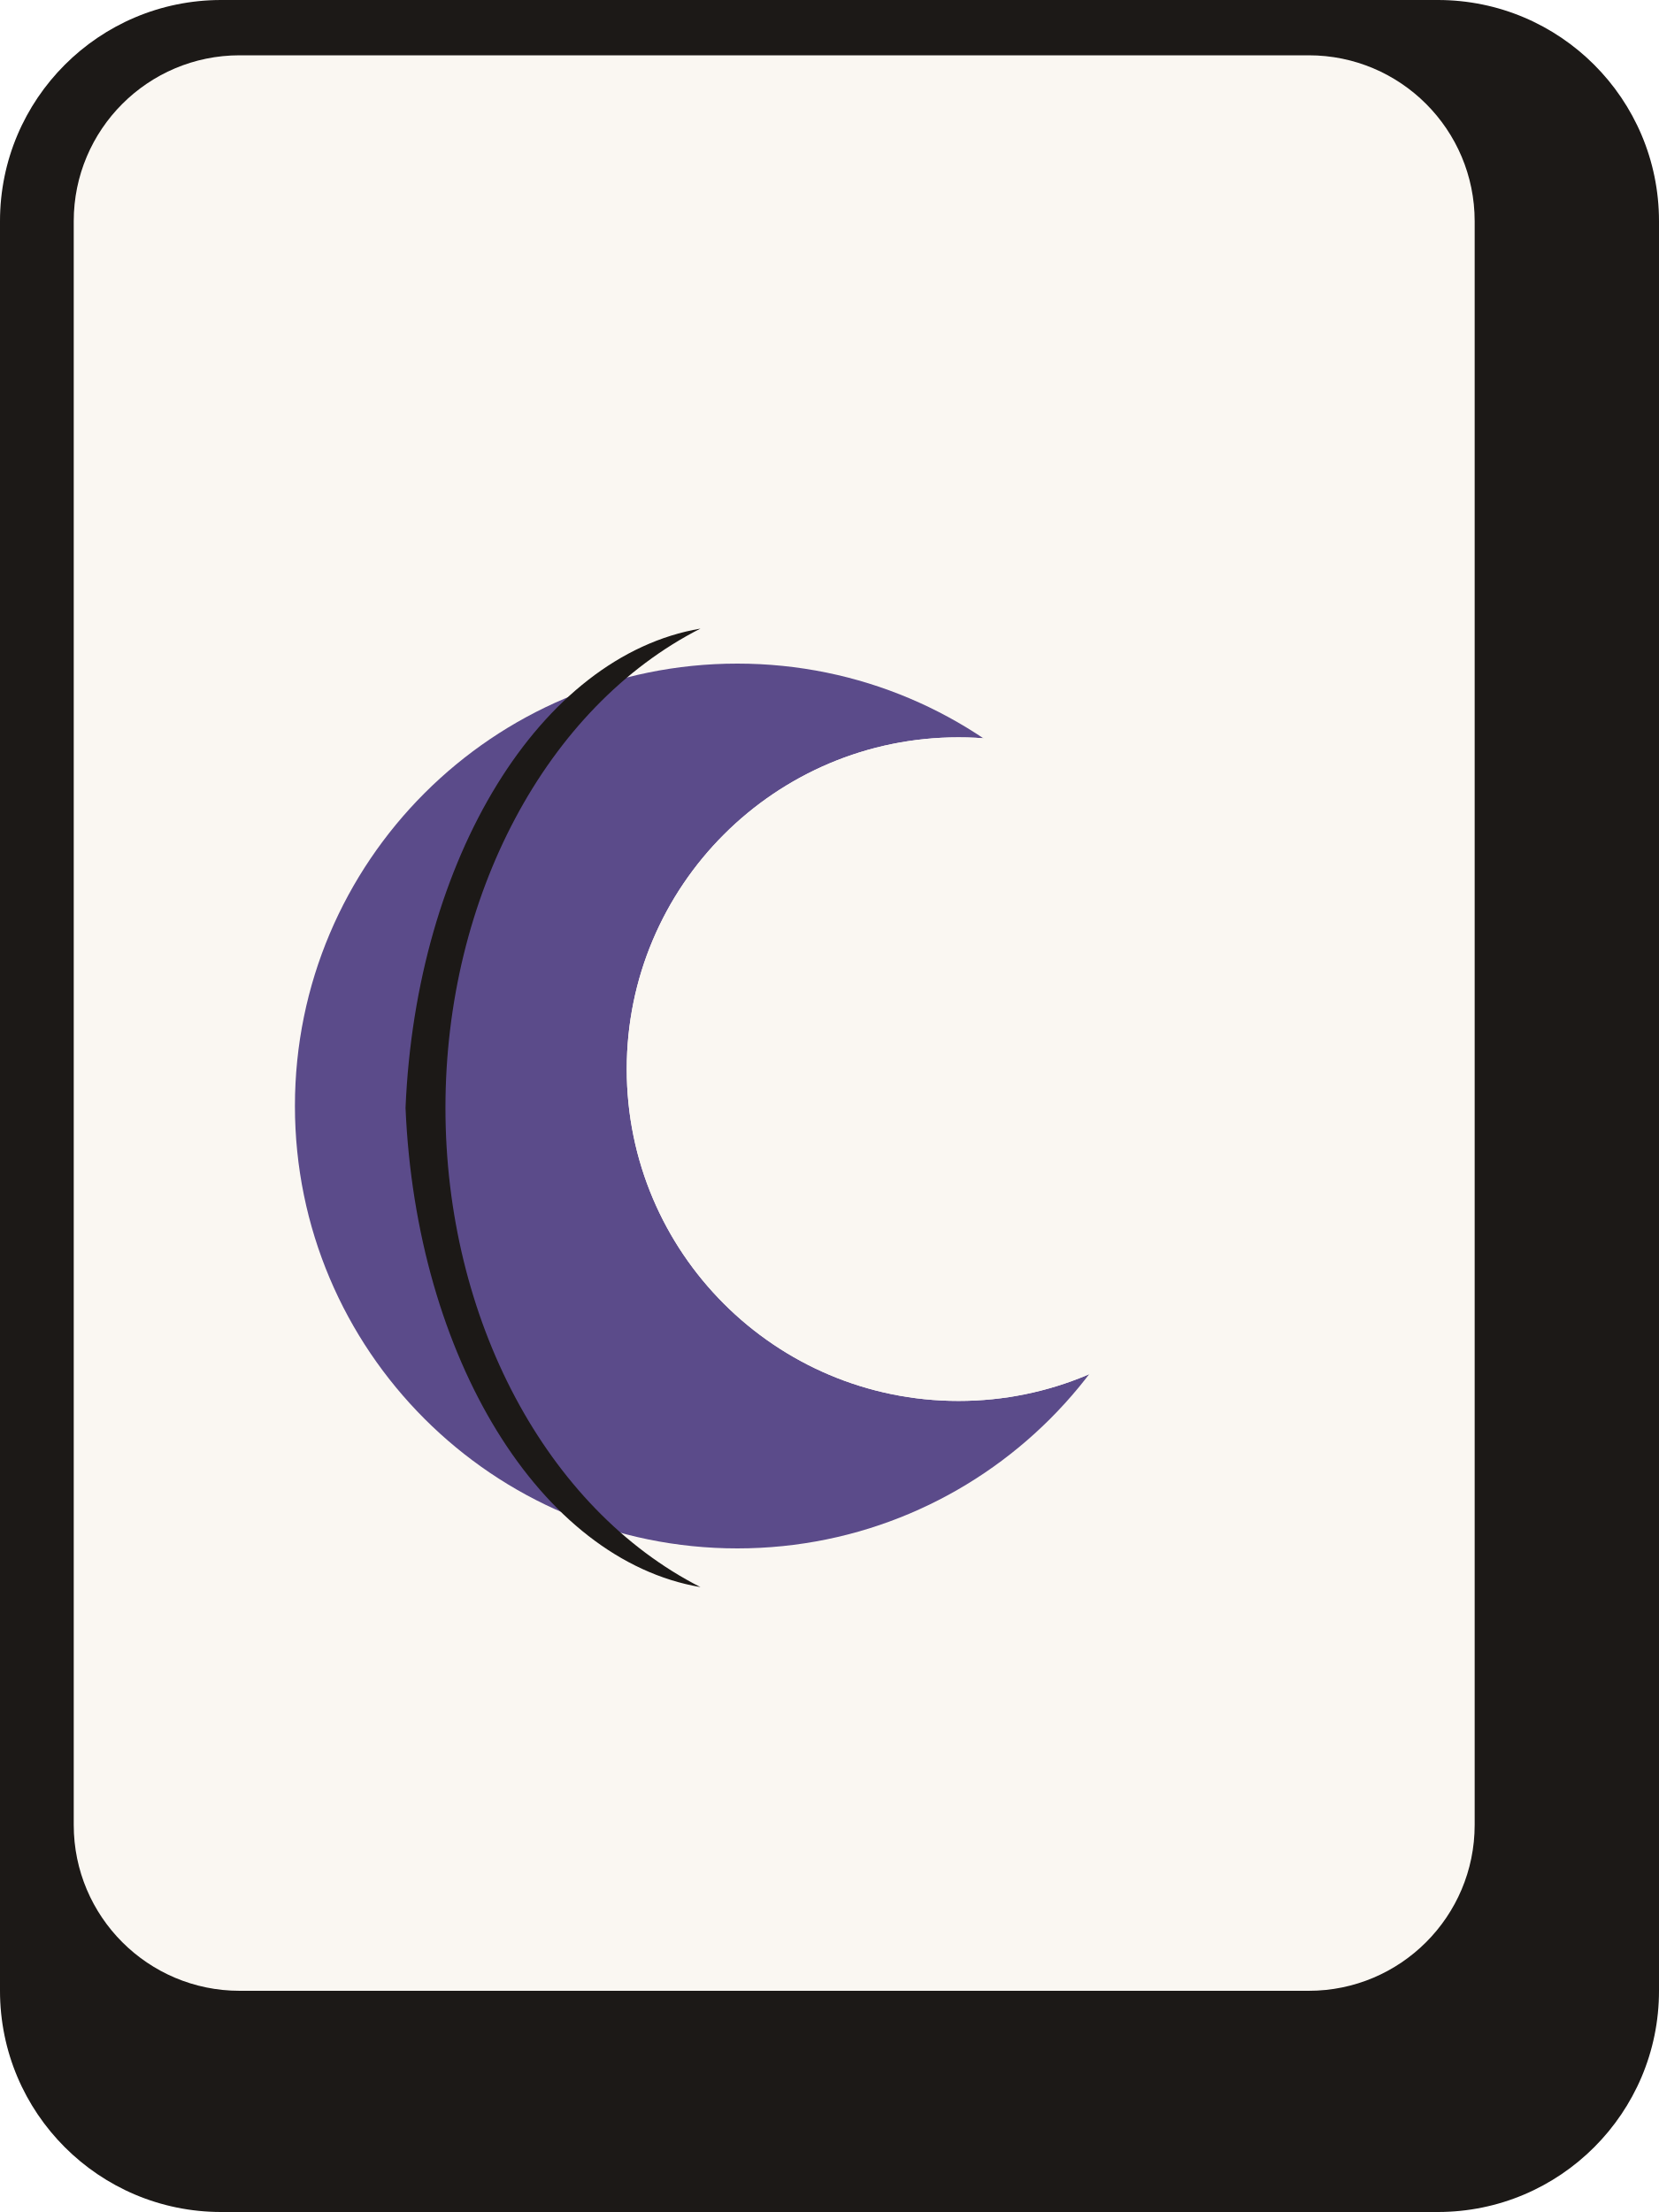
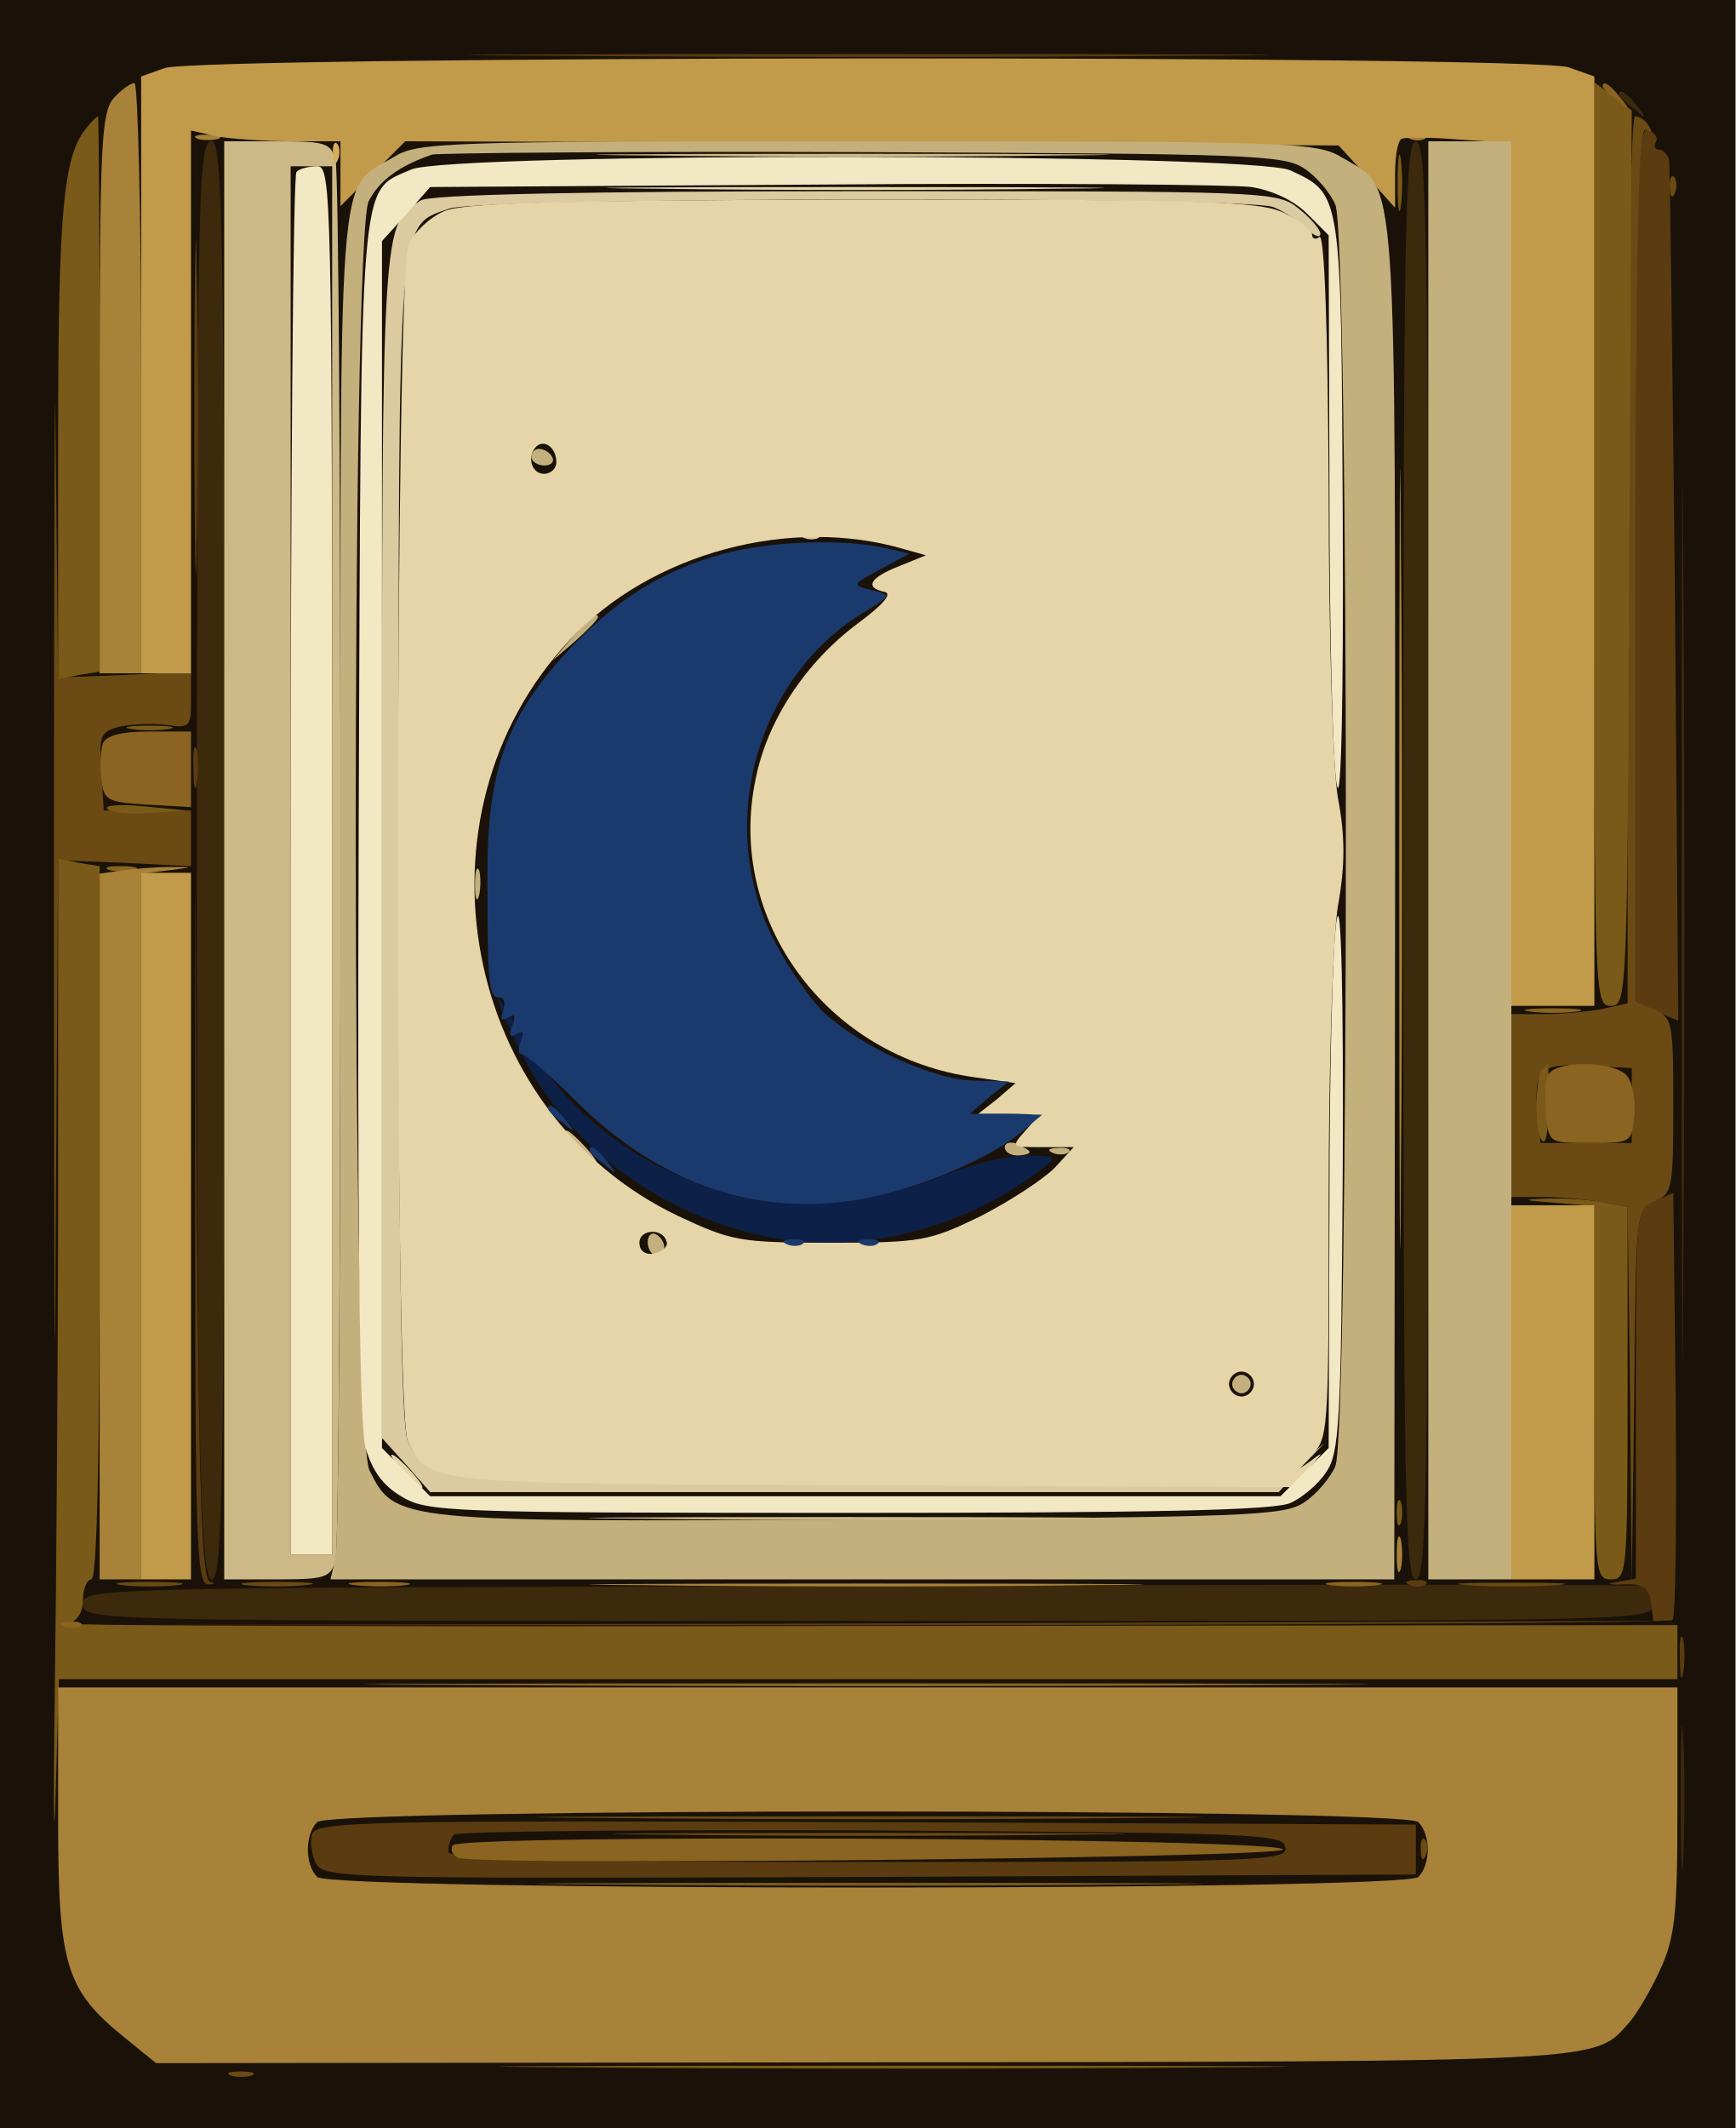
- <svg xmlns="http://www.w3.org/2000/svg" viewBox="0 0 90 120" width="90" height="120">
-   <rect width="90" height="120" rx="12" fill="#1C1917" />
-   <rect x="4" y="3" width="76" height="105" rx="9" fill="#FAF7F2" />
-   <circle cx="40" cy="60" r="24" fill="#5B4B8A" />
-   <circle cx="52" cy="58" r="18" fill="#FAF7F2" />
-   <path fill="#1C1917" d="M22,60 a18,28 0 0,1 0,0.1 a18,28 0 0,1 16,-26 a22,28 0 0,0 0,52 a18,28 0 0,1 -16,-26 z" />
-   <circle cx="52" cy="58" r="18" fill="#FAF7F2" />
+ <svg xmlns="http://www.w3.org/2000/svg" viewBox="0 0 124 152" width="124" height="152">
+   <rect x="0" y="0" width="124" height="152" fill="#1A1208" />
+   <g transform="translate(0 152) scale(0.05933014 -0.059375)">
+     <path fill="#3D2A0C" fill-rule="evenodd" d="M1950 2446 c0 -2 8 -10 18 -17 15 -13 16 -12 3 4 -13 16 -21 21 -21 13z M238 2070 c0 -176 -1 -372 -1 -435 0 -788 3 -975 18 -975 13 0 15 103 15 865 0 762 -2 865 -15 865 -13 0 -15 -43 -17 -320z M1690 1525 c0 -762 2 -865 15 -865 13 0 15 103 15 865 0 762 -2 865 -15 865 -13 0 -15 -103 -15 -865z M2025 1450 c0 -470 1 -663 2 -428 2 236 2 620 0 855 -1 236 -2 43 -2 -427z M1038 652 c-930 -2 -938 -2 -938 -22 0 -20 7 -20 945 -20 929 0 945 0 945 19 0 11 -3 21 -7 23 -5 2 -430 2 -945 0z M2024 395 c0 -77 2 -107 3 -67 2 40 2 103 0 140 -2 37 -3 4 -3 -73z" />
+   </g>
+   <g transform="translate(0 152) scale(0.05933014 -0.059375)">
+     <path fill="#5A3C10" fill-rule="evenodd" d="M658 2493 c217 -2 568 -2 780 0 213 1 36 2 -393 2 -429 0 -603 -1 -387 -2z M1970 1882 l0 -527 25 -12 26 -11 -4 511 c-3 282 -6 518 -7 525 -2 6 -7 12 -12 12 -5 0 -7 4 -4 9 3 5 -1 11 -9 15 -13 5 -15 -58 -15 -522z M234 2070 c0 -179 2 -252 3 -162 2 89 2 235 0 325 -1 89 -3 16 -3 -163z M233 1635 c0 -22 2 -30 4 -17 2 12 2 30 0 40 -3 9 -5 -1 -4 -23z M235 1085 c0 -375 2 -430 15 -431 8 0 10 1 3 3 -10 3 -13 103 -16 431 l-2 427 0 -430z M1993 1115 c-23 -10 -23 -11 -23 -232 l0 -222 -22 -4 c-15 -2 -12 -4 7 -3 24 1 31 -4 33 -21 l3 -23 -943 -3 -943 -2 952 0 c523 0 954 3 957 6 4 3 5 120 4 260 l-3 254 -22 -10z M1698 653 c7 -3 16 -2 19 1 4 3 -2 6 -13 5 -11 0 -14 -3 -6 -6z M2023 565 c0 -22 2 -30 4 -17 2 12 2 30 0 40 -3 9 -5 -1 -4 -23z M376 354 c-3 -8 -1 -24 4 -35 11 -19 27 -19 668 -17 l657 3 0 30 0 30 -661 3 c-595 2 -662 1 -668 -14z m1172 -16 c3 -17 -26 -18 -502 -18 -415 0 -506 2 -506 13 0 8 3 17 7 20 3 4 230 6 502 5 463 -3 496 -4 499 -20z" />
+   </g>
+   <g transform="translate(0 152) scale(0.05933014 -0.059375)">
+     <path fill="#6B4A14" fill-rule="evenodd" d="M1960 1886 l0 -533 -31 -7 c-17 -3 -49 -6 -70 -6 l-39 0 0 -110 0 -110 39 0 c21 0 52 -3 70 -6 l31 -6 3 -227 2 -226 3 225 c2 223 2 225 25 235 21 9 22 16 22 115 0 99 -1 106 -22 115 l-23 10 0 528 c0 397 3 526 12 521 7 -4 8 -3 4 4 -4 7 -11 12 -17 12 -5 0 -9 -207 -9 -534z m5 -656 l0 -45 -55 0 -55 0 -3 33 c-6 56 2 63 60 60 l53 -3 0 -45z M2011 2334 c0 -11 3 -14 6 -6 3 7 2 16 -1 19 -3 4 -6 -2 -5 -13z M65 1460 c0 -470 1 -648 2 -395 l3 460 80 -3 80 -4 0 34 0 33 -52 0 -53 0 -3 47 c-3 44 -1 48 23 54 14 3 39 4 55 2 28 -4 30 -3 30 29 l0 35 -80 -4 -80 -3 -3 285 c-1 157 -2 -100 -2 -570z M148 653 c17 -2 47 -2 65 0 17 2 3 4 -33 4 -36 0 -50 -2 -32 -4z M297 653 c18 -2 50 -2 70 0 21 2 7 4 -32 4 -38 0 -55 -2 -38 -4z M1768 653 c28 -2 76 -2 105 0 28 2 5 3 -53 3 -58 0 -81 -1 -52 -3z M723 373 c181 -2 473 -2 650 0 177 1 30 2 -328 2 -357 0 -502 -1 -322 -2z M798 353 c139 -2 364 -2 500 0 136 1 22 2 -253 2 -275 0 -386 -1 -247 -2z M1711 334 c0 -11 3 -14 6 -6 3 7 2 16 -1 19 -3 4 -6 -2 -5 -13z M278 63 c6 -2 18 -2 25 0 6 3 1 5 -13 5 -14 0 -19 -2 -12 -5z" />
+   </g>
+   <g transform="translate(0 152) scale(0.05933014 -0.059375)">
+     <path fill="#7A5A18" fill-rule="evenodd" d="M1920 1905 c0 -547 0 -555 20 -555 19 0 20 9 22 538 l3 539 -22 17 -23 17 0 -556z M105 2407 c-29 -33 -35 -101 -35 -379 l0 -285 25 5 25 4 0 334 c0 184 -1 334 -2 334 -2 -1 -8 -6 -13 -13z M1683 2340 c0 -30 2 -43 4 -27 2 15 2 39 0 55 -2 15 -4 2 -4 -28z M158 1683 c12 -2 32 -2 45 0 12 2 2 4 -23 4 -25 0 -35 -2 -22 -4z M129 1587 c5 -5 28 -7 52 -5 l44 3 -52 5 c-29 3 -48 1 -44 -3z M70 1156 c0 -204 -2 -488 -4 -631 -2 -143 -1 -198 1 -122 l4 137 974 0 975 0 0 33 0 32 -977 -1 c-538 -1 -970 0 -960 3 10 3 17 14 17 29 0 13 5 24 10 24 7 0 10 150 10 429 l0 429 -25 4 -25 5 0 -371z M1857 1273 c-9 -9 -9 -81 1 -86 4 -3 7 17 7 44 0 27 0 49 -1 49 0 0 -4 -3 -7 -7z M1873 1113 l47 -4 0 -225 c0 -217 1 -224 20 -224 19 0 20 7 20 224 l0 224 -31 6 c-17 3 -48 5 -68 4 -30 -1 -28 -2 12 -5z M1682 740 c0 -14 2 -19 5 -12 2 6 2 18 0 25 -3 6 -5 1 -5 -13z M723 293 c181 -2 473 -2 650 0 177 1 30 2 -328 2 -357 0 -502 -1 -322 -2z M693 73 c214 -2 560 -2 770 0 210 1 36 2 -388 2 -424 0 -595 -1 -382 -2z" />
+   </g>
+   <g transform="translate(0 152) scale(0.05933014 -0.059375)">
+     <path fill="#8A6420" fill-rule="evenodd" d="M1930 2456 c0 -2 8 -10 18 -17 15 -13 16 -12 3 4 -13 16 -21 21 -21 13z M124 1666 c-3 -8 -4 -27 -2 -43 3 -26 6 -28 56 -31 l52 -3 0 45 0 46 -50 0 c-34 0 -52 -5 -56 -14z M133 1513 c9 -2 23 -2 30 0 6 3 -1 5 -18 5 -16 0 -22 -2 -12 -5z M1843 1343 c15 -2 39 -2 55 0 15 2 2 4 -28 4 -30 0 -43 -2 -27 -4z M1864 1266 c-3 -8 -4 -29 -2 -48 3 -33 4 -33 53 -33 49 0 50 0 53 33 2 18 -2 40 -9 48 -15 18 -88 19 -95 0z M428 653 c18 -2 45 -2 60 0 15 2 0 4 -33 4 -33 0 -45 -2 -27 -4z M1603 653 c15 -2 39 -2 55 0 15 2 2 4 -28 4 -30 0 -43 -2 -27 -4z M78 603 c7 -3 16 -2 19 1 4 3 -2 6 -13 5 -11 0 -14 -3 -6 -6z M552 533 c267 -2 708 -2 980 0 271 1 52 2 -487 2 -539 0 -761 -1 -493 -2z M545 340 c-3 -6 0 -12 7 -15 26 -10 993 0 993 10 0 14 -991 19 -1000 5z" />
+   </g>
+   <g transform="translate(0 152) scale(0.05933014 -0.059375)">
+     <path fill="#A88238" fill-rule="evenodd" d="M137 2442 c-15 -17 -17 -56 -17 -355 l0 -337 25 0 25 0 0 355 c0 195 -4 355 -8 355 -5 0 -16 -8 -25 -18z M238 2393 c6 -2 18 -2 25 0 6 3 1 5 -13 5 -14 0 -19 -2 -12 -5z M1698 2393 c7 -3 16 -2 19 1 4 3 -2 6 -13 5 -11 0 -14 -3 -6 -6z M1685 1525 c0 -418 1 -588 2 -377 2 211 2 553 0 760 -1 207 -2 35 -2 -383z M148 1513 l-28 -4 0 -425 0 -424 25 0 25 0 0 424 0 425 33 4 c31 4 31 4 2 4 -16 0 -42 -2 -57 -4z M1682 690 c0 -19 2 -27 5 -17 2 9 2 25 0 35 -3 9 -5 1 -5 -18z M772 653 c147 -2 390 -2 540 0 150 1 30 2 -267 2 -297 0 -420 -1 -273 -2z M70 373 c0 -178 9 -207 81 -265 l37 -30 852 1 c905 1 879 0 922 48 9 10 26 39 37 63 18 39 21 66 21 193 l0 147 -975 0 -975 0 0 -157z m1638 -5 c15 -15 15 -51 0 -66 -17 -17 -1309 -17 -1326 0 -15 15 -15 51 0 66 17 17 1309 17 1326 0z" />
+   </g>
+   <g transform="translate(0 152) scale(0.05933014 -0.059375)">
+     <path fill="#C19A4A" fill-rule="evenodd" d="M198 2478 l-28 -10 0 -359 0 -359 30 0 30 0 0 326 0 327 31 -7 c17 -3 58 -6 90 -6 l59 0 0 -39 0 -39 39 39 39 39 562 -2 562 -3 34 -37 34 -38 0 40 c0 21 3 41 8 43 4 2 35 2 70 -1 l62 -4 0 -519 0 -519 50 0 50 0 0 559 0 559 -31 11 c-42 15 -1652 14 -1691 -1z M170 1085 l0 -425 30 0 30 0 0 425 0 425 -30 0 -30 0 0 -425z M1820 885 l0 -225 50 0 50 0 0 225 0 225 -50 0 -50 0 0 -225z" />
+   </g>
+   <g transform="translate(0 152) scale(0.05933014 -0.059375)">
+     <path fill="#C4B07C" fill-rule="evenodd" d="M474 2371 c-69 -42 -64 19 -64 -863 0 -438 -2 -808 -6 -822 l-6 -26 640 0 641 0 1 815 c0 901 4 855 -63 895 -31 19 -54 20 -572 20 -514 0 -542 -1 -571 -19z m1097 -14 c14 -9 31 -29 37 -43 17 -36 17 -1482 0 -1518 -6 -14 -23 -34 -37 -43 -24 -17 -68 -18 -534 -21 -560 -3 -561 -3 -592 59 -22 41 -22 1486 -1 1527 13 25 36 42 76 56 8 2 242 4 520 3 464 -2 507 -3 531 -20z M640 2010 c0 -5 7 -10 16 -10 8 0 12 5 9 10 -3 6 -10 10 -16 10 -5 0 -9 -4 -9 -10z M689 1793 l-24 -28 28 24 c25 23 32 31 24 31 -2 0 -14 -12 -28 -27z M572 1495 c0 -16 2 -22 5 -12 2 9 2 23 0 30 -3 6 -5 -1 -5 -18z M1210 1180 c0 -6 7 -10 15 -10 8 0 15 2 15 4 0 2 -7 6 -15 10 -8 3 -15 1 -15 -4z M1268 1173 c7 -3 16 -2 19 1 4 3 -2 6 -13 5 -11 0 -14 -3 -6 -6z M780 1066 c0 -9 5 -16 10 -16 6 0 10 4 10 9 0 6 -4 13 -10 16 -5 3 -10 -1 -10 -9z M1486 901 c-4 -5 -2 -12 3 -15 5 -4 12 -2 15 3 4 5 2 12 -3 15 -5 4 -12 2 -15 -3z M1720 1525 l0 -865 50 0 50 0 0 865 0 865 -50 0 -50 0 0 -865z" />
+   </g>
+   <g transform="translate(0 152) scale(0.05933014 -0.059375)">
+     <path fill="#CDB888" fill-rule="evenodd" d="M270 1525 l0 -865 64 0 c58 0 64 2 70 23 8 29 8 1655 0 1685 -6 20 -12 22 -70 22 l-64 0 0 -865z m130 0 l0 -835 -25 0 -25 0 0 835 0 835 25 0 25 0 0 -835z M778 2373 c139 -2 364 -2 500 0 136 1 22 2 -253 2 -275 0 -386 -1 -247 -2z M695 1180 c10 -11 20 -20 23 -20 3 0 -3 9 -13 20 -10 11 -20 20 -23 20 -3 0 3 -9 13 -20z M768 733 c138 -2 366 -2 505 0 138 1 25 2 -253 2 -278 0 -391 -1 -252 -2z" />
+   </g>
+   <g transform="translate(0 152) scale(0.05933014 -0.059375)">
+     <path fill="#DCCAA0" fill-rule="evenodd" d="M507 2319 c-47 -28 -47 -21 -47 -778 l0 -711 29 -32 29 -33 511 0 511 0 27 30 28 29 -28 -24 -29 -25 -492 0 c-530 0 -531 0 -555 52 -8 17 -11 231 -11 719 0 765 -2 741 61 763 40 14 956 15 992 2 13 -5 31 -17 40 -26 10 -9 17 -12 17 -6 0 5 -12 19 -26 30 -26 21 -36 21 -533 21 -325 0 -512 -4 -524 -11z M968 1913 c7 -3 16 -2 19 1 4 3 -2 6 -13 5 -11 0 -14 -3 -6 -6z" />
+   </g>
+   <g transform="translate(0 152) scale(0.05933014 -0.059375)">
+     <path fill="#E6D5A8" fill-rule="evenodd" d="M788 2333 c133 -2 351 -2 485 0 133 1 24 2 -243 2 -267 0 -376 -1 -242 -2z M535 2306 c-17 -7 -36 -25 -43 -40 -16 -36 -18 -1403 -1 -1439 24 -53 15 -52 560 -54 l507 -2 18 22 c19 22 19 22 -1 7 -16 -11 -15 -9 2 7 23 22 23 23 23 308 0 165 5 315 11 354 9 50 9 85 0 132 -6 37 -11 196 -11 372 -1 191 -5 305 -11 302 -5 -4 -9 -2 -9 3 0 5 -15 17 -34 26 -30 14 -92 16 -508 16 -369 -1 -480 -4 -503 -14z m135 -302 c0 -8 -7 -14 -15 -14 -15 0 -21 21 -9 33 10 9 24 -2 24 -19z m420 -105 l25 -7 -32 -13 c-36 -14 -42 -26 -18 -31 10 -2 -1 -15 -32 -38 -62 -46 -109 -116 -123 -187 -36 -170 86 -335 264 -359 l49 -7 -22 -19 -23 -18 37 0 c37 0 38 0 20 -20 -18 -20 -17 -20 20 -20 l38 0 -23 -25 c-14 -14 -54 -40 -89 -58 -62 -30 -71 -32 -181 -32 -109 0 -119 2 -183 32 -261 124 -329 482 -131 693 98 105 266 150 404 109z m-287 -834 c1 -5 -6 -11 -15 -13 -11 -2 -18 3 -18 13 0 17 30 18 33 0z m707 -170 c0 -8 -7 -15 -15 -15 -8 0 -15 7 -15 15 0 8 7 15 15 15 8 0 15 -7 15 -15z M485 790 c10 -11 20 -20 23 -20 3 0 -3 9 -13 20 -10 11 -20 20 -23 20 -3 0 3 -9 13 -20z" />
+   </g>
+   <g transform="translate(0 152) scale(0.05933014 -0.059375)">
+     <path fill="#F3E8C4" fill-rule="evenodd" d="M495 2356 c-63 -28 -60 8 -63 -779 -2 -490 1 -731 8 -758 8 -28 21 -46 43 -59 31 -19 54 -20 539 -20 362 0 514 3 532 12 14 6 34 23 43 37 16 23 18 59 20 366 1 208 -2 324 -7 300 -5 -22 -9 -174 -9 -338 l-1 -299 -29 -29 -29 -29 -512 0 -512 0 -29 29 -29 29 0 726 0 726 29 32 29 33 474 3 c260 2 492 0 515 -3 25 -4 51 -16 67 -32 l26 -26 1 -311 c0 -171 4 -329 9 -351 5 -24 8 101 7 320 -2 395 -1 391 -63 420 -45 21 -1012 22 -1059 1z M357 2353 c-4 -3 -7 -379 -7 -835 l0 -828 25 0 25 0 0 835 c0 803 -1 835 -18 835 -10 0 -22 -3 -25 -7z" />
+   </g>
+   <g transform="translate(0 152) scale(0.05933014 -0.059375)">
+     <path fill="#D4B05C" fill-rule="evenodd" d="M401 2374 c0 -11 3 -14 6 -6 3 7 2 16 -1 19 -3 4 -6 -2 -5 -13z" />
+   </g>
+   <g transform="translate(0 152) scale(0.05933014 -0.059375)">
+     <path fill="#0C2048" fill-rule="evenodd" d="M600 1357 c0 -4 13 -34 29 -66 59 -116 178 -201 313 -222 105 -16 224 16 313 85 19 15 18 15 -19 16 -22 0 -68 -11 -102 -25 -193 -77 -404 -7 -505 169 -16 28 -29 47 -29 43z" />
+   </g>
+   <g transform="translate(0 152) scale(0.05933014 -0.059375)">
+     <path fill="#1A3A6E" fill-rule="evenodd" d="M872 1894 c-75 -20 -133 -57 -191 -120 -73 -80 -95 -144 -94 -274 0 -129 2 -140 15 -140 5 0 7 -7 4 -16 -4 -10 -2 -13 6 -8 8 5 9 2 5 -10 -5 -11 -3 -15 5 -10 8 5 9 2 5 -9 -3 -9 -3 -16 1 -15 4 1 34 -25 67 -58 99 -98 216 -138 340 -117 69 12 155 48 195 81 l25 21 -44 1 -43 0 23 20 24 19 -40 1 c-50 0 -139 41 -184 83 -18 18 -46 59 -62 92 -66 137 -17 309 109 387 36 22 36 22 12 28 -25 6 -24 7 10 25 l35 19 -30 7 c-51 11 -137 8 -193 -7z M660 1226 c0 -2 8 -10 18 -17 15 -13 16 -12 3 4 -13 16 -21 21 -21 13z M710 1176 c0 -2 8 -10 18 -17 15 -13 16 -12 3 4 -13 16 -21 21 -21 13z M948 1063 c7 -3 16 -2 19 1 4 3 -2 6 -13 5 -11 0 -14 -3 -6 -6z M1038 1063 c7 -3 16 -2 19 1 4 3 -2 6 -13 5 -11 0 -14 -3 -6 -6z" />
+   </g>
</svg>
